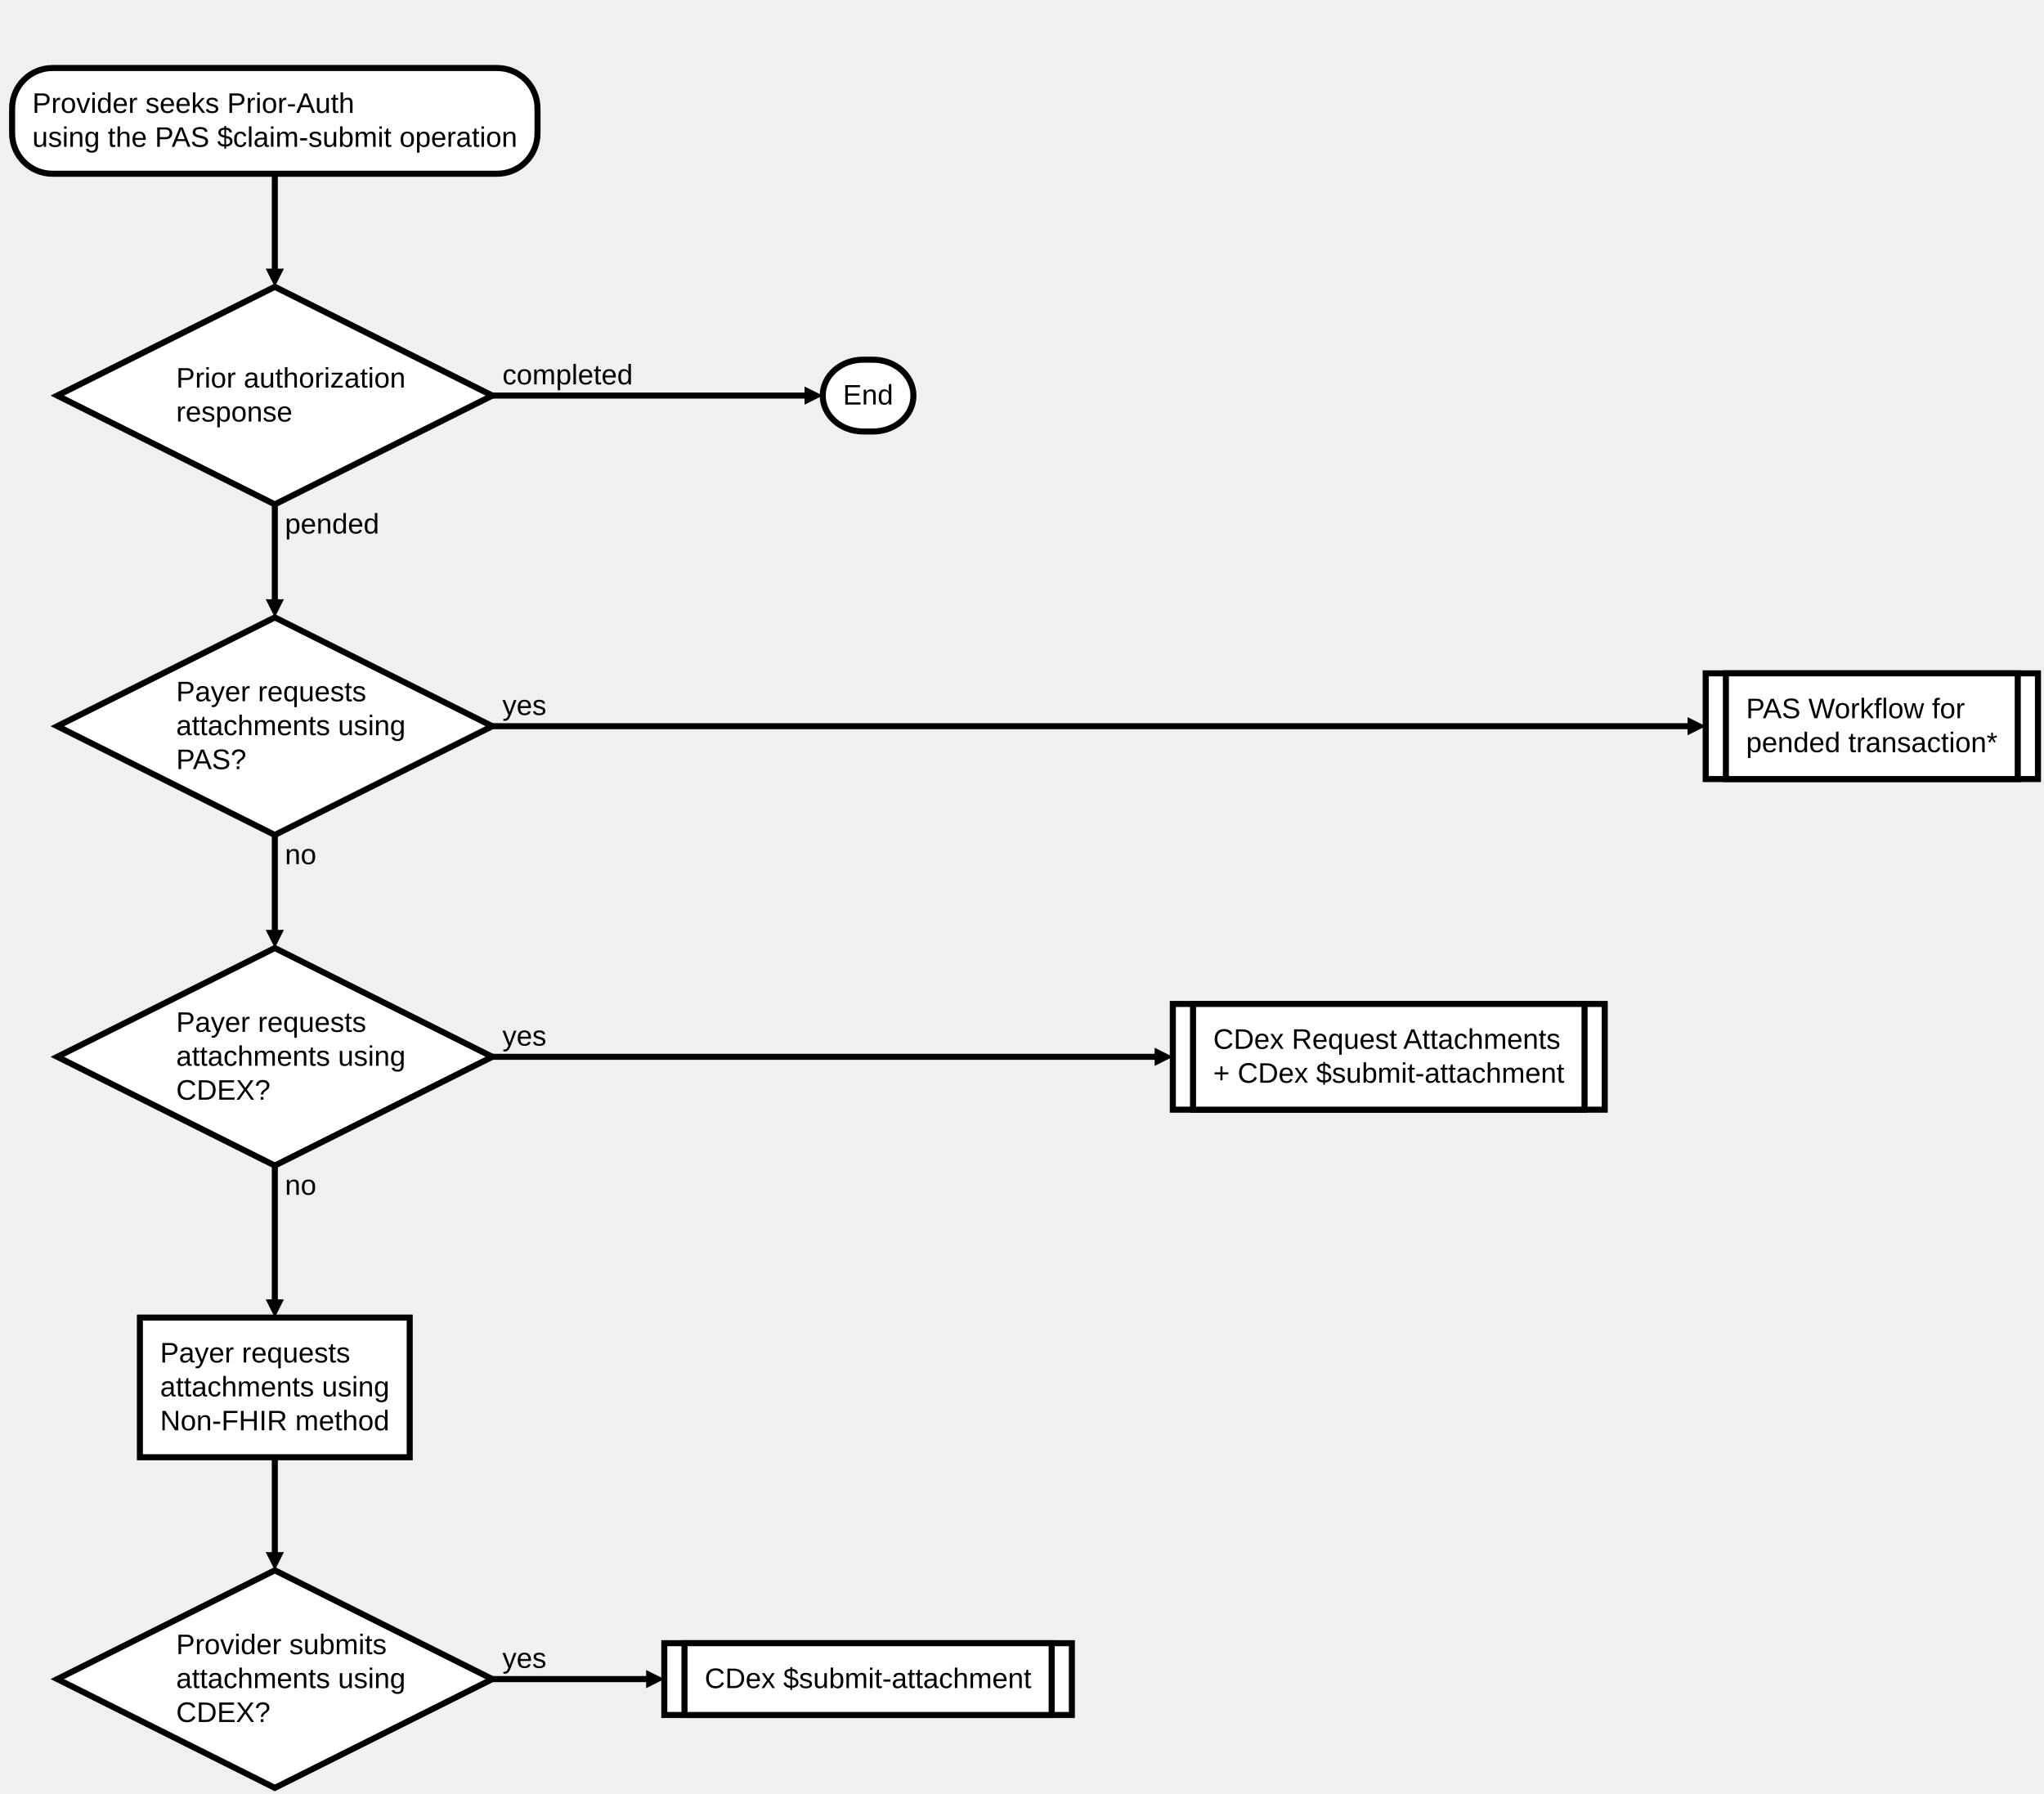
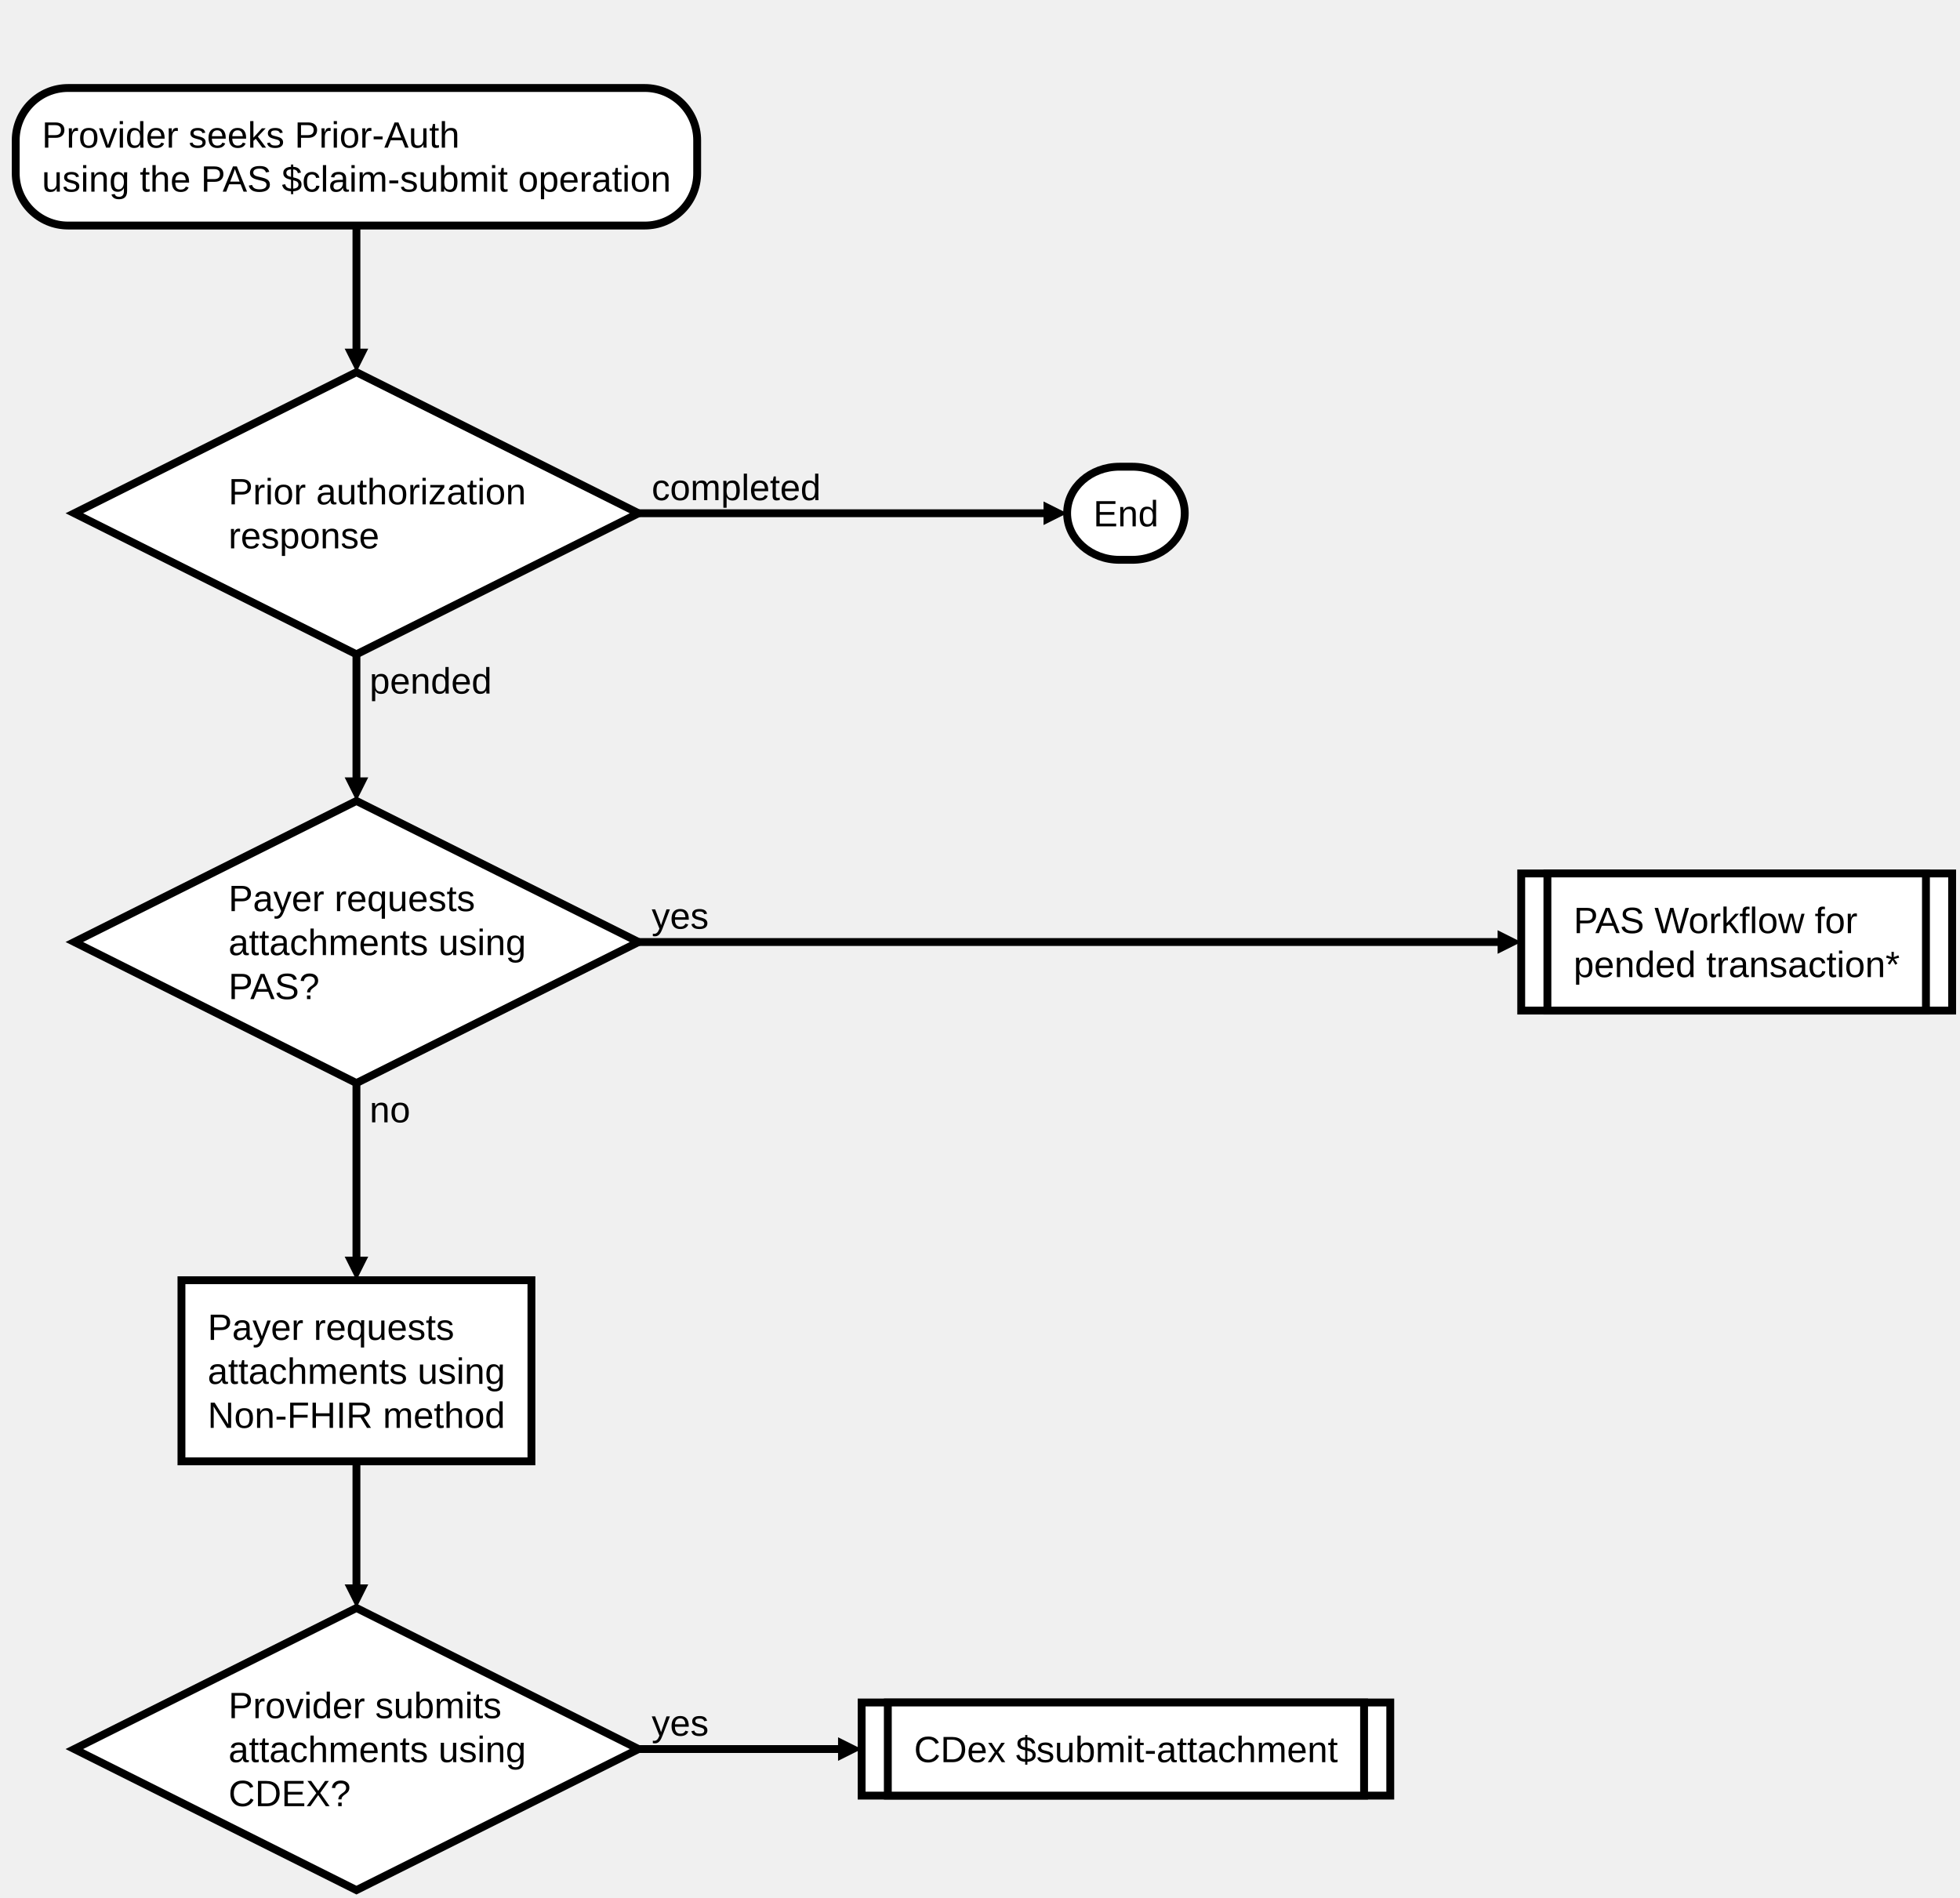
- <svg xmlns="http://www.w3.org/2000/svg" xmlns:xlink="http://www.w3.org/1999/xlink" height="888.362" version="1.1" width="1012.313" style="overflow: hidden; position: relative; left: -0.267px; top: -0.965px;" viewBox="0 0 1012.313 888.362" preserveAspectRatio="xMidYMid meet">
+ <svg xmlns="http://www.w3.org/2000/svg" xmlns:xlink="http://www.w3.org/1999/xlink" height="724.722" version="1.1" width="748.385" style="overflow: hidden; position: relative; left: -0.379px; top: -0.653px;" viewBox="0 0 748.385 724.722" preserveAspectRatio="xMidYMid meet">
  <defs style="-webkit-tap-highlight-color: rgba(0, 0, 0, 0);">
    <path stroke-linecap="round" d="M5,0 0,2.5 5,5z" id="raphael-marker-block" style="-webkit-tap-highlight-color: rgba(0, 0, 0, 0);" />
-     <marker id="raphael-marker-endblock33-objk1w0w" markerHeight="3" markerWidth="3" orient="auto" refX="1.5" refY="1.5" style="-webkit-tap-highlight-color: rgba(0, 0, 0, 0);">
+     <marker id="raphael-marker-endblock33-obj2y5yl" markerHeight="3" markerWidth="3" orient="auto" refX="1.5" refY="1.5" style="-webkit-tap-highlight-color: rgba(0, 0, 0, 0);">
      <use xlink:href="#raphael-marker-block" transform="rotate(180 1.5 1.5) scale(0.6,0.6)" stroke-width="1.667" fill="black" stroke="none" style="-webkit-tap-highlight-color: rgba(0, 0, 0, 0);" />
    </marker>
-     <marker id="raphael-marker-endblock33-obj63qwr" markerHeight="3" markerWidth="3" orient="auto" refX="1.5" refY="1.5" style="-webkit-tap-highlight-color: rgba(0, 0, 0, 0);">
+     <marker id="raphael-marker-endblock33-obj7ls3q" markerHeight="3" markerWidth="3" orient="auto" refX="1.5" refY="1.5" style="-webkit-tap-highlight-color: rgba(0, 0, 0, 0);">
      <use xlink:href="#raphael-marker-block" transform="rotate(180 1.5 1.5) scale(0.6,0.6)" stroke-width="1.667" fill="black" stroke="none" style="-webkit-tap-highlight-color: rgba(0, 0, 0, 0);" />
    </marker>
-     <marker id="raphael-marker-endblock33-objno4vv" markerHeight="3" markerWidth="3" orient="auto" refX="1.5" refY="1.5" style="-webkit-tap-highlight-color: rgba(0, 0, 0, 0);">
+     <marker id="raphael-marker-endblock33-obj9dr7e" markerHeight="3" markerWidth="3" orient="auto" refX="1.5" refY="1.5" style="-webkit-tap-highlight-color: rgba(0, 0, 0, 0);">
      <use xlink:href="#raphael-marker-block" transform="rotate(180 1.5 1.5) scale(0.6,0.6)" stroke-width="1.667" fill="black" stroke="none" style="-webkit-tap-highlight-color: rgba(0, 0, 0, 0);" />
    </marker>
-     <marker id="raphael-marker-endblock33-objc3kq5" markerHeight="3" markerWidth="3" orient="auto" refX="1.5" refY="1.5" style="-webkit-tap-highlight-color: rgba(0, 0, 0, 0);">
+     <marker id="raphael-marker-endblock33-objo70ho" markerHeight="3" markerWidth="3" orient="auto" refX="1.5" refY="1.5" style="-webkit-tap-highlight-color: rgba(0, 0, 0, 0);">
      <use xlink:href="#raphael-marker-block" transform="rotate(180 1.5 1.5) scale(0.6,0.6)" stroke-width="1.667" fill="black" stroke="none" style="-webkit-tap-highlight-color: rgba(0, 0, 0, 0);" />
    </marker>
-     <marker id="raphael-marker-endblock33-objgc4bc" markerHeight="3" markerWidth="3" orient="auto" refX="1.5" refY="1.5" style="-webkit-tap-highlight-color: rgba(0, 0, 0, 0);">
+     <marker id="raphael-marker-endblock33-objsn8h0" markerHeight="3" markerWidth="3" orient="auto" refX="1.5" refY="1.5" style="-webkit-tap-highlight-color: rgba(0, 0, 0, 0);">
      <use xlink:href="#raphael-marker-block" transform="rotate(180 1.5 1.5) scale(0.6,0.6)" stroke-width="1.667" fill="black" stroke="none" style="-webkit-tap-highlight-color: rgba(0, 0, 0, 0);" />
    </marker>
-     <marker id="raphael-marker-endblock33-objntgfn" markerHeight="3" markerWidth="3" orient="auto" refX="1.5" refY="1.5" style="-webkit-tap-highlight-color: rgba(0, 0, 0, 0);">
+     <marker id="raphael-marker-endblock33-obj3h32p" markerHeight="3" markerWidth="3" orient="auto" refX="1.5" refY="1.5" style="-webkit-tap-highlight-color: rgba(0, 0, 0, 0);">
      <use xlink:href="#raphael-marker-block" transform="rotate(180 1.5 1.5) scale(0.6,0.6)" stroke-width="1.667" fill="black" stroke="none" style="-webkit-tap-highlight-color: rgba(0, 0, 0, 0);" />
    </marker>
-     <marker id="raphael-marker-endblock33-objlubzw" markerHeight="3" markerWidth="3" orient="auto" refX="1.5" refY="1.5" style="-webkit-tap-highlight-color: rgba(0, 0, 0, 0);">
-       <use xlink:href="#raphael-marker-block" transform="rotate(180 1.5 1.5) scale(0.6,0.6)" stroke-width="1.667" fill="black" stroke="none" style="-webkit-tap-highlight-color: rgba(0, 0, 0, 0);" />
-     </marker>
-     <marker id="raphael-marker-endblock33-objpnmav" markerHeight="3" markerWidth="3" orient="auto" refX="1.5" refY="1.5" style="-webkit-tap-highlight-color: rgba(0, 0, 0, 0);">
-       <use xlink:href="#raphael-marker-block" transform="rotate(180 1.5 1.5) scale(0.6,0.6)" stroke-width="1.667" fill="black" stroke="none" style="-webkit-tap-highlight-color: rgba(0, 0, 0, 0);" />
-     </marker>
-     <marker id="raphael-marker-endblock33-objljle3" markerHeight="3" markerWidth="3" orient="auto" refX="1.5" refY="1.5" style="-webkit-tap-highlight-color: rgba(0, 0, 0, 0);">
+     <marker id="raphael-marker-endblock33-objmbwrb" markerHeight="3" markerWidth="3" orient="auto" refX="1.5" refY="1.5" style="-webkit-tap-highlight-color: rgba(0, 0, 0, 0);">
      <use xlink:href="#raphael-marker-block" transform="rotate(180 1.5 1.5) scale(0.6,0.6)" stroke-width="1.667" fill="black" stroke="none" style="-webkit-tap-highlight-color: rgba(0, 0, 0, 0);" />
    </marker>
  </defs>
-   <rect x="0" y="0" width="260.208" height="52.356" rx="20" ry="20" fill="#ffffff" stroke="#000000" style="-webkit-tap-highlight-color: rgba(0, 0, 0, 0);" stroke-width="3" class="flowchart" id="st" transform="matrix(1,0,0,1,6,33.6829)" />
-   <text style="-webkit-tap-highlight-color: rgba(0, 0, 0, 0); text-anchor: start; font-family: Arial; font-size: 14px;" x="10" y="26.178" text-anchor="start" font-family="&quot;Arial&quot;" font-size="14px" stroke="none" fill="#000000" id="stt" class="flowchartt" transform="matrix(1,0,0,1,6,33.6829)" stroke-width="1">
-     <tspan style="-webkit-tap-highlight-color: rgba(0, 0, 0, 0);" dy="-3.956">Provider seeks Prior-Auth</tspan>
+   <rect x="0" y="0" width="260.2" height="52.524" rx="20" ry="20" fill="#ffffff" stroke="#000000" style="-webkit-tap-highlight-color: rgba(0, 0, 0, 0);" stroke-width="3" class="flowchart" id="st" transform="matrix(1,0,0,1,6,33.5986)" />
+   <text style="-webkit-tap-highlight-color: rgba(0, 0, 0, 0); text-anchor: start; font-family: Arial; font-size: 14px;" x="10" y="26.262" text-anchor="start" font-family="&quot;Arial&quot;" font-size="14px" stroke="none" fill="#000000" id="stt" class="flowchartt" transform="matrix(1,0,0,1,6,33.5986)" stroke-width="1">
+     <tspan style="-webkit-tap-highlight-color: rgba(0, 0, 0, 0);" dy="-3.484">Provider seeks Prior-Auth</tspan>
    <tspan dy="16.8" x="10" style="-webkit-tap-highlight-color: rgba(0, 0, 0, 0);">using the PAS $claim-submit operation</tspan>
  </text>
-   <path style="-webkit-tap-highlight-color: rgba(0, 0, 0, 0);" fill="#ffffff" stroke="#000000" d="M53.861,26.93L0,53.861L107.721,107.721L215.443,53.861L107.721,0L0,53.861" stroke-width="3" id="cond1" class="flowchart" transform="matrix(1,0,0,1,28.3828,142.0385)" />
-   <text style="-webkit-tap-highlight-color: rgba(0, 0, 0, 0); text-anchor: start; font-family: Arial; font-size: 14px;" x="58.861" y="53.861" text-anchor="start" font-family="&quot;Arial&quot;" font-size="14px" stroke="none" fill="#000000" id="cond1t" class="flowchartt" transform="matrix(1,0,0,1,28.3828,142.0385)" stroke-width="1">
-     <tspan style="-webkit-tap-highlight-color: rgba(0, 0, 0, 0);" dy="-3.956">Prior authorization</tspan>
-     <tspan dy="16.8" x="58.861" style="-webkit-tap-highlight-color: rgba(0, 0, 0, 0);">response</tspan>
+   <path style="-webkit-tap-highlight-color: rgba(0, 0, 0, 0);" fill="#ffffff" stroke="#000000" d="M53.857,26.929L0,53.857L107.715,107.715L215.43,53.857L107.715,0L0,53.857" stroke-width="3" id="cond1" class="flowchart" transform="matrix(1,0,0,1,28.385,142.126)" />
+   <text style="-webkit-tap-highlight-color: rgba(0, 0, 0, 0); text-anchor: start; font-family: Arial; font-size: 14px;" x="58.857" y="53.857" text-anchor="start" font-family="&quot;Arial&quot;" font-size="14px" stroke="none" fill="#000000" id="cond1t" class="flowchartt" transform="matrix(1,0,0,1,28.385,142.126)" stroke-width="1">
+     <tspan style="-webkit-tap-highlight-color: rgba(0, 0, 0, 0);" dy="-3.402">Prior authorization</tspan>
+     <tspan dy="16.8" x="58.857" style="-webkit-tap-highlight-color: rgba(0, 0, 0, 0);">response</tspan>
  </text>
-   <rect x="0" y="0" width="44.913" height="35.556" rx="20" ry="20" fill="#ffffff" stroke="#000000" style="-webkit-tap-highlight-color: rgba(0, 0, 0, 0);" stroke-width="3" class="flowchart" id="e" transform="matrix(1,0,0,1,407.4731,178.1214)" />
-   <text style="-webkit-tap-highlight-color: rgba(0, 0, 0, 0); text-anchor: start; font-family: Arial; font-size: 14px;" x="10" y="17.778" text-anchor="start" font-family="&quot;Arial&quot;" font-size="14px" stroke="none" fill="#000000" id="et" class="flowchartt" transform="matrix(1,0,0,1,407.4731,178.1214)" stroke-width="1">
-     <tspan style="-webkit-tap-highlight-color: rgba(0, 0, 0, 0);" dy="4.444">End</tspan>
+   <rect x="0" y="0" width="44.913" height="35.556" rx="20" ry="20" fill="#ffffff" stroke="#000000" style="-webkit-tap-highlight-color: rgba(0, 0, 0, 0);" stroke-width="3" class="flowchart" id="e" transform="matrix(1,0,0,1,407.4579,178.2056)" />
+   <text style="-webkit-tap-highlight-color: rgba(0, 0, 0, 0); text-anchor: start; font-family: Arial; font-size: 14px;" x="10" y="17.778" text-anchor="start" font-family="&quot;Arial&quot;" font-size="14px" stroke="none" fill="#000000" id="et" class="flowchartt" transform="matrix(1,0,0,1,407.4579,178.2056)" stroke-width="1">
+     <tspan style="-webkit-tap-highlight-color: rgba(0, 0, 0, 0);" dy="5">End</tspan>
  </text>
-   <path style="-webkit-tap-highlight-color: rgba(0, 0, 0, 0);" fill="#ffffff" stroke="#000000" d="M53.861,26.93L0,53.861L107.721,107.721L215.443,53.861L107.721,0L0,53.861" stroke-width="3" id="cond2" class="flowchart" transform="matrix(1,0,0,1,28.3828,305.7598)" />
-   <text style="-webkit-tap-highlight-color: rgba(0, 0, 0, 0); text-anchor: start; font-family: Arial; font-size: 14px;" x="58.861" y="53.861" text-anchor="start" font-family="&quot;Arial&quot;" font-size="14px" stroke="none" fill="#000000" id="cond2t" class="flowchartt" transform="matrix(1,0,0,1,28.3828,305.7598)" stroke-width="1">
-     <tspan style="-webkit-tap-highlight-color: rgba(0, 0, 0, 0);" dy="-12.356">Payer requests</tspan>
+   <path style="-webkit-tap-highlight-color: rgba(0, 0, 0, 0);" fill="#ffffff" stroke="#000000" d="M53.861,26.93L0,53.861L107.721,107.721L215.443,53.861L107.721,0L0,53.861" stroke-width="3" id="cond2" class="flowchart" transform="matrix(1,0,0,1,28.3785,305.8408)" />
+   <text style="-webkit-tap-highlight-color: rgba(0, 0, 0, 0); text-anchor: start; font-family: Arial; font-size: 14px;" x="58.861" y="53.861" text-anchor="start" font-family="&quot;Arial&quot;" font-size="14px" stroke="none" fill="#000000" id="cond2t" class="flowchartt" transform="matrix(1,0,0,1,28.3785,305.8408)" stroke-width="1">
+     <tspan style="-webkit-tap-highlight-color: rgba(0, 0, 0, 0);" dy="-11.8">Payer requests</tspan>
    <tspan dy="16.8" x="58.861" style="-webkit-tap-highlight-color: rgba(0, 0, 0, 0);">attachments using</tspan>
    <tspan dy="16.8" x="58.861" style="-webkit-tap-highlight-color: rgba(0, 0, 0, 0);">PAS?</tspan>
  </text>
-   <rect x="0" y="0" width="164.549" height="52.356" rx="0" ry="0" fill="#ffffff" stroke="#000000" style="-webkit-tap-highlight-color: rgba(0, 0, 0, 0);" stroke-width="3" class="flowchart" id="sr1" transform="matrix(1,0,0,1,844.7648,333.4427)" />
-   <rect x="10" y="0" width="144.549" height="52.356" rx="0" ry="0" fill="#ffffff" stroke="#000000" style="-webkit-tap-highlight-color: rgba(0, 0, 0, 0);" stroke-width="3" id="sr1i" transform="matrix(1,0,0,1,844.7648,333.4427)" />
-   <text style="-webkit-tap-highlight-color: rgba(0, 0, 0, 0); text-anchor: start; font-family: Arial; font-size: 14px;" x="20" y="26.178" text-anchor="start" font-family="&quot;Arial&quot;" font-size="14px" stroke="none" fill="#000000" id="sr1t" class="flowchartt" transform="matrix(1,0,0,1,844.7648,333.4427)" stroke-width="1">
-     <tspan style="-webkit-tap-highlight-color: rgba(0, 0, 0, 0);" dy="-3.956">PAS Workflow for </tspan>
+   <rect x="0" y="0" width="164.54" height="52.36" rx="0" ry="0" fill="#ffffff" stroke="#000000" style="-webkit-tap-highlight-color: rgba(0, 0, 0, 0);" stroke-width="3" class="flowchart" id="sr1" transform="matrix(1,0,0,1,580.8455,333.5215)" />
+   <rect x="10" y="0" width="144.54" height="52.36" rx="0" ry="0" fill="#ffffff" stroke="#000000" style="-webkit-tap-highlight-color: rgba(0, 0, 0, 0);" stroke-width="3" id="sr1i" transform="matrix(1,0,0,1,580.8455,333.5215)" />
+   <text style="-webkit-tap-highlight-color: rgba(0, 0, 0, 0); text-anchor: start; font-family: Arial; font-size: 14px;" x="20" y="26.18" text-anchor="start" font-family="&quot;Arial&quot;" font-size="14px" stroke="none" fill="#000000" id="sr1t" class="flowchartt" transform="matrix(1,0,0,1,580.8455,333.5215)" stroke-width="1">
+     <tspan style="-webkit-tap-highlight-color: rgba(0, 0, 0, 0);" dy="-3.402">PAS Workflow for </tspan>
    <tspan dy="16.8" x="20" style="-webkit-tap-highlight-color: rgba(0, 0, 0, 0);">pended transaction*</tspan>
  </text>
-   <path style="-webkit-tap-highlight-color: rgba(0, 0, 0, 0);" fill="#ffffff" stroke="#000000" d="M53.861,26.93L0,53.861L107.721,107.721L215.443,53.861L107.721,0L0,53.861" stroke-width="3" id="cond3" class="flowchart" transform="matrix(1,0,0,1,28.3828,469.4812)" />
-   <text style="-webkit-tap-highlight-color: rgba(0, 0, 0, 0); text-anchor: start; font-family: Arial; font-size: 14px;" x="58.861" y="53.861" text-anchor="start" font-family="&quot;Arial&quot;" font-size="14px" stroke="none" fill="#000000" id="cond3t" class="flowchartt" transform="matrix(1,0,0,1,28.3828,469.4812)" stroke-width="1">
-     <tspan style="-webkit-tap-highlight-color: rgba(0, 0, 0, 0);" dy="-12.356">Payer requests</tspan>
+   <rect x="0" y="0" width="133.628" height="69.156" rx="0" ry="0" fill="#ffffff" stroke="#000000" style="-webkit-tap-highlight-color: rgba(0, 0, 0, 0);" stroke-width="3" class="flowchart" id="op1" transform="matrix(1,0,0,1,69.2856,488.8451)" />
+   <text style="-webkit-tap-highlight-color: rgba(0, 0, 0, 0); text-anchor: start; font-family: Arial; font-size: 14px;" x="10" y="34.578" text-anchor="start" font-family="&quot;Arial&quot;" font-size="14px" stroke="none" fill="#000000" id="op1t" class="flowchartt" transform="matrix(1,0,0,1,69.2856,488.8451)" stroke-width="1">
+     <tspan style="-webkit-tap-highlight-color: rgba(0, 0, 0, 0);" dy="-11.8">Payer requests</tspan>
+     <tspan dy="16.8" x="10" style="-webkit-tap-highlight-color: rgba(0, 0, 0, 0);">attachments using</tspan>
+     <tspan dy="16.8" x="10" style="-webkit-tap-highlight-color: rgba(0, 0, 0, 0);">Non-FHIR method</tspan>
+   </text>
+   <path style="-webkit-tap-highlight-color: rgba(0, 0, 0, 0);" fill="#ffffff" stroke="#000000" d="M53.861,26.93L0,53.861L107.721,107.721L215.443,53.861L107.721,0L0,53.861" stroke-width="3" id="cond4" class="flowchart" transform="matrix(1,0,0,1,28.3785,614.0006)" />
+   <text style="-webkit-tap-highlight-color: rgba(0, 0, 0, 0); text-anchor: start; font-family: Arial; font-size: 14px;" x="58.861" y="53.861" text-anchor="start" font-family="&quot;Arial&quot;" font-size="14px" stroke="none" fill="#000000" id="cond4t" class="flowchartt" transform="matrix(1,0,0,1,28.3785,614.0006)" stroke-width="1">
+     <tspan style="-webkit-tap-highlight-color: rgba(0, 0, 0, 0);" dy="-11.8">Provider submits</tspan>
    <tspan dy="16.8" x="58.861" style="-webkit-tap-highlight-color: rgba(0, 0, 0, 0);">attachments using</tspan>
    <tspan dy="16.8" x="58.861" style="-webkit-tap-highlight-color: rgba(0, 0, 0, 0);">CDEX?</tspan>
  </text>
-   <rect x="0" y="0" width="213.906" height="52.356" rx="0" ry="0" fill="#ffffff" stroke="#000000" style="-webkit-tap-highlight-color: rgba(0, 0, 0, 0);" stroke-width="3" class="flowchart" id="sr2" transform="matrix(1,0,0,1,580.8585,497.1641)" />
-   <rect x="10" y="0" width="193.906" height="52.356" rx="0" ry="0" fill="#ffffff" stroke="#000000" style="-webkit-tap-highlight-color: rgba(0, 0, 0, 0);" stroke-width="3" id="sr2i" transform="matrix(1,0,0,1,580.8585,497.1641)" />
-   <text style="-webkit-tap-highlight-color: rgba(0, 0, 0, 0); text-anchor: start; font-family: Arial; font-size: 14px;" x="20" y="26.178" text-anchor="start" font-family="&quot;Arial&quot;" font-size="14px" stroke="none" fill="#000000" id="sr2t" class="flowchartt" transform="matrix(1,0,0,1,580.8585,497.1641)" stroke-width="1">
-     <tspan style="-webkit-tap-highlight-color: rgba(0, 0, 0, 0);" dy="-3.956">CDex Request Attachments</tspan>
-     <tspan dy="16.8" x="20" style="-webkit-tap-highlight-color: rgba(0, 0, 0, 0);">+ CDex $submit-attachment</tspan>
+   <rect x="0" y="0" width="201.849" height="35.556" rx="0" ry="0" fill="#ffffff" stroke="#000000" style="-webkit-tap-highlight-color: rgba(0, 0, 0, 0);" stroke-width="3" class="flowchart" id="sr5" transform="matrix(1,0,0,1,328.9965,650.0835)" />
+   <rect x="10" y="0" width="181.849" height="35.556" rx="0" ry="0" fill="#ffffff" stroke="#000000" style="-webkit-tap-highlight-color: rgba(0, 0, 0, 0);" stroke-width="3" id="sr5i" transform="matrix(1,0,0,1,328.9965,650.0835)" />
+   <text style="-webkit-tap-highlight-color: rgba(0, 0, 0, 0); text-anchor: start; font-family: Arial; font-size: 14px;" x="20" y="17.778" text-anchor="start" font-family="&quot;Arial&quot;" font-size="14px" stroke="none" fill="#000000" id="sr5t" class="flowchartt" transform="matrix(1,0,0,1,328.9965,650.0835)" stroke-width="1">
+     <tspan style="-webkit-tap-highlight-color: rgba(0, 0, 0, 0);" dy="5">CDex $submit-attachment</tspan>
  </text>
-   <rect x="0" y="0" width="133.628" height="69.156" rx="0" ry="0" fill="#ffffff" stroke="#000000" style="-webkit-tap-highlight-color: rgba(0, 0, 0, 0);" stroke-width="3" class="flowchart" id="op1" transform="matrix(1,0,0,1,69.2899,652.4854)" />
-   <text style="-webkit-tap-highlight-color: rgba(0, 0, 0, 0); text-anchor: start; font-family: Arial; font-size: 14px;" x="10" y="34.578" text-anchor="start" font-family="&quot;Arial&quot;" font-size="14px" stroke="none" fill="#000000" id="op1t" class="flowchartt" transform="matrix(1,0,0,1,69.2899,652.4854)" stroke-width="1">
-     <tspan style="-webkit-tap-highlight-color: rgba(0, 0, 0, 0);" dy="-12.356">Payer requests</tspan>
-     <tspan dy="16.8" x="10" style="-webkit-tap-highlight-color: rgba(0, 0, 0, 0);">attachments using</tspan>
-     <tspan dy="16.8" x="10" style="-webkit-tap-highlight-color: rgba(0, 0, 0, 0);">Non-FHIR method</tspan>
+   <path style="-webkit-tap-highlight-color: rgba(0, 0, 0, 0);" fill="none" stroke="#000000" d="M136.1,86.123C136.1,86.123,136.1,124.326,136.1,137.626" stroke-width="3" marker-end="url(#raphael-marker-endblock33-obj2y5yl)" />
+   <path style="-webkit-tap-highlight-color: rgba(0, 0, 0, 0);" fill="none" stroke="#000000" d="M243.815,195.983C243.815,195.983,376.625,195.983,402.953,195.983" stroke-width="3" marker-end="url(#raphael-marker-endblock33-obj7ls3q)" />
+   <text style="-webkit-tap-highlight-color: rgba(0, 0, 0, 0); text-anchor: start; font-family: Arial; font-size: 14px;" x="248.815" y="185.983" text-anchor="start" font-family="&quot;Arial&quot;" font-size="14px" stroke="none" fill="#000000" stroke-width="1">
+     <tspan style="-webkit-tap-highlight-color: rgba(0, 0, 0, 0);" dy="4.998">completed</tspan>
  </text>
-   <path style="-webkit-tap-highlight-color: rgba(0, 0, 0, 0);" fill="#ffffff" stroke="#000000" d="M53.861,26.93L0,53.861L107.721,107.721L215.443,53.861L107.721,0L0,53.861" stroke-width="3" id="cond4" class="flowchart" transform="matrix(1,0,0,1,28.3828,777.641)" />
-   <text style="-webkit-tap-highlight-color: rgba(0, 0, 0, 0); text-anchor: start; font-family: Arial; font-size: 14px;" x="58.861" y="53.861" text-anchor="start" font-family="&quot;Arial&quot;" font-size="14px" stroke="none" fill="#000000" id="cond4t" class="flowchartt" transform="matrix(1,0,0,1,28.3828,777.641)" stroke-width="1">
-     <tspan style="-webkit-tap-highlight-color: rgba(0, 0, 0, 0);" dy="-12.356">Provider submits</tspan>
-     <tspan dy="16.8" x="58.861" style="-webkit-tap-highlight-color: rgba(0, 0, 0, 0);">attachments using</tspan>
-     <tspan dy="16.8" x="58.861" style="-webkit-tap-highlight-color: rgba(0, 0, 0, 0);">CDEX?</tspan>
+   <path style="-webkit-tap-highlight-color: rgba(0, 0, 0, 0);" fill="none" stroke="#000000" d="M136.1,249.841C136.1,249.841,136.1,288.042,136.1,301.341" stroke-width="3" marker-end="url(#raphael-marker-endblock33-obj9dr7e)" />
+   <text style="-webkit-tap-highlight-color: rgba(0, 0, 0, 0); text-anchor: start; font-family: Arial; font-size: 14px;" x="141.1" y="259.841" text-anchor="start" font-family="&quot;Arial&quot;" font-size="14px" stroke="none" fill="#000000" stroke-width="1">
+     <tspan style="-webkit-tap-highlight-color: rgba(0, 0, 0, 0);" dy="4.998">pended</tspan>
  </text>
-   <rect x="0" y="0" width="201.858" height="35.556" rx="0" ry="0" fill="#ffffff" stroke="#000000" style="-webkit-tap-highlight-color: rgba(0, 0, 0, 0);" stroke-width="3" class="flowchart" id="sr5" transform="matrix(1,0,0,1,329.0009,813.7239)" />
-   <rect x="10" y="0" width="181.858" height="35.556" rx="0" ry="0" fill="#ffffff" stroke="#000000" style="-webkit-tap-highlight-color: rgba(0, 0, 0, 0);" stroke-width="3" id="sr5i" transform="matrix(1,0,0,1,329.0009,813.7239)" />
-   <text style="-webkit-tap-highlight-color: rgba(0, 0, 0, 0); text-anchor: start; font-family: Arial; font-size: 14px;" x="20" y="17.778" text-anchor="start" font-family="&quot;Arial&quot;" font-size="14px" stroke="none" fill="#000000" id="sr5t" class="flowchartt" transform="matrix(1,0,0,1,329.0009,813.7239)" stroke-width="1">
-     <tspan style="-webkit-tap-highlight-color: rgba(0, 0, 0, 0);" dy="4.444">CDex $submit-attachment</tspan>
+   <path style="-webkit-tap-highlight-color: rgba(0, 0, 0, 0);" fill="none" stroke="#000000" d="M243.821,359.701C243.821,359.701,536.343,359.701,576.336,359.701" stroke-width="3" marker-end="url(#raphael-marker-endblock33-objo70ho)" />
+   <text style="-webkit-tap-highlight-color: rgba(0, 0, 0, 0); text-anchor: start; font-family: Arial; font-size: 14px;" x="248.821" y="349.701" text-anchor="start" font-family="&quot;Arial&quot;" font-size="14px" stroke="none" fill="#000000" stroke-width="1">
+     <tspan style="-webkit-tap-highlight-color: rgba(0, 0, 0, 0);" dy="4.916">yes</tspan>
  </text>
-   <path style="-webkit-tap-highlight-color: rgba(0, 0, 0, 0);" fill="none" stroke="#000000" d="M136.104,86.038C136.104,86.038,136.104,124.239,136.104,137.539" stroke-width="3" marker-end="url(#raphael-marker-endblock33-objk1w0w)" />
-   <path style="-webkit-tap-highlight-color: rgba(0, 0, 0, 0);" fill="none" stroke="#000000" d="M243.826,195.899C243.826,195.899,376.639,195.899,402.968,195.899" stroke-width="3" marker-end="url(#raphael-marker-endblock33-obj63qwr)" />
-   <text style="-webkit-tap-highlight-color: rgba(0, 0, 0, 0); text-anchor: start; font-family: Arial; font-size: 14px;" x="248.826" y="185.899" text-anchor="start" font-family="&quot;Arial&quot;" font-size="14px" stroke="none" fill="#000000" stroke-width="1">
-     <tspan style="-webkit-tap-highlight-color: rgba(0, 0, 0, 0);" dy="4.444">completed</tspan>
+   <path style="-webkit-tap-highlight-color: rgba(0, 0, 0, 0);" fill="none" stroke="#000000" d="M136.1,413.562C136.1,413.562,136.1,468.123,136.1,484.347" stroke-width="3" marker-end="url(#raphael-marker-endblock33-objsn8h0)" />
+   <text style="-webkit-tap-highlight-color: rgba(0, 0, 0, 0); text-anchor: start; font-family: Arial; font-size: 14px;" x="141.1" y="423.562" text-anchor="start" font-family="&quot;Arial&quot;" font-size="14px" stroke="none" fill="#000000" stroke-width="1">
+     <tspan style="-webkit-tap-highlight-color: rgba(0, 0, 0, 0);" dy="5">no</tspan>
  </text>
-   <path style="-webkit-tap-highlight-color: rgba(0, 0, 0, 0);" fill="none" stroke="#000000" d="M136.104,249.76C136.104,249.76,136.104,287.961,136.104,301.26" stroke-width="3" marker-end="url(#raphael-marker-endblock33-objno4vv)" />
-   <text style="-webkit-tap-highlight-color: rgba(0, 0, 0, 0); text-anchor: start; font-family: Arial; font-size: 14px;" x="141.104" y="259.76" text-anchor="start" font-family="&quot;Arial&quot;" font-size="14px" stroke="none" fill="#000000" stroke-width="1">
-     <tspan style="-webkit-tap-highlight-color: rgba(0, 0, 0, 0);" dy="4.444">pended</tspan>
-   </text>
-   <path style="-webkit-tap-highlight-color: rgba(0, 0, 0, 0);" fill="none" stroke="#000000" d="M243.826,359.62C243.826,359.62,785.282,359.62,840.273,359.62" stroke-width="3" marker-end="url(#raphael-marker-endblock33-objc3kq5)" />
-   <text style="-webkit-tap-highlight-color: rgba(0, 0, 0, 0); text-anchor: start; font-family: Arial; font-size: 14px;" x="248.826" y="349.62" text-anchor="start" font-family="&quot;Arial&quot;" font-size="14px" stroke="none" fill="#000000" stroke-width="1">
-     <tspan style="-webkit-tap-highlight-color: rgba(0, 0, 0, 0);" dy="4.444">yes</tspan>
-   </text>
-   <path style="-webkit-tap-highlight-color: rgba(0, 0, 0, 0);" fill="none" stroke="#000000" d="M136.104,413.481C136.104,413.481,136.104,451.682,136.104,464.981" stroke-width="3" marker-end="url(#raphael-marker-endblock33-objgc4bc)" />
-   <text style="-webkit-tap-highlight-color: rgba(0, 0, 0, 0); text-anchor: start; font-family: Arial; font-size: 14px;" x="141.104" y="423.481" text-anchor="start" font-family="&quot;Arial&quot;" font-size="14px" stroke="none" fill="#000000" stroke-width="1">
-     <tspan style="-webkit-tap-highlight-color: rgba(0, 0, 0, 0);" dy="4.444">no</tspan>
-   </text>
-   <path style="-webkit-tap-highlight-color: rgba(0, 0, 0, 0);" fill="none" stroke="#000000" d="M243.826,523.342C243.826,523.342,536.355,523.342,576.349,523.342" stroke-width="3" marker-end="url(#raphael-marker-endblock33-objntgfn)" />
-   <text style="-webkit-tap-highlight-color: rgba(0, 0, 0, 0); text-anchor: start; font-family: Arial; font-size: 14px;" x="248.826" y="513.342" text-anchor="start" font-family="&quot;Arial&quot;" font-size="14px" stroke="none" fill="#000000" stroke-width="1">
-     <tspan style="-webkit-tap-highlight-color: rgba(0, 0, 0, 0);" dy="4.444">yes</tspan>
-   </text>
-   <path style="-webkit-tap-highlight-color: rgba(0, 0, 0, 0);" fill="none" stroke="#000000" d="M136.104,577.203C136.104,577.203,136.104,631.763,136.104,647.988" stroke-width="3" marker-end="url(#raphael-marker-endblock33-objlubzw)" />
-   <text style="-webkit-tap-highlight-color: rgba(0, 0, 0, 0); text-anchor: start; font-family: Arial; font-size: 14px;" x="141.104" y="587.203" text-anchor="start" font-family="&quot;Arial&quot;" font-size="14px" stroke="none" fill="#000000" stroke-width="1">
-     <tspan style="-webkit-tap-highlight-color: rgba(0, 0, 0, 0);" dy="4.444">no</tspan>
-   </text>
-   <path style="-webkit-tap-highlight-color: rgba(0, 0, 0, 0);" fill="none" stroke="#000000" d="M136.104,721.641C136.104,721.641,136.104,759.842,136.104,773.141" stroke-width="3" marker-end="url(#raphael-marker-endblock33-objpnmav)" />
-   <path style="-webkit-tap-highlight-color: rgba(0, 0, 0, 0);" fill="none" stroke="#000000" d="M243.826,831.502C243.826,831.502,306.909,831.502,324.497,831.502" stroke-width="3" marker-end="url(#raphael-marker-endblock33-objljle3)" />
-   <text style="-webkit-tap-highlight-color: rgba(0, 0, 0, 0); text-anchor: start; font-family: Arial; font-size: 14px;" x="248.826" y="821.502" text-anchor="start" font-family="&quot;Arial&quot;" font-size="14px" stroke="none" fill="#000000" stroke-width="1">
-     <tspan style="-webkit-tap-highlight-color: rgba(0, 0, 0, 0);" dy="4.444">yes</tspan>
+   <path style="-webkit-tap-highlight-color: rgba(0, 0, 0, 0);" fill="none" stroke="#000000" d="M136.1,558.001C136.1,558.001,136.1,596.201,136.1,609.501" stroke-width="3" marker-end="url(#raphael-marker-endblock33-obj3h32p)" />
+   <path style="-webkit-tap-highlight-color: rgba(0, 0, 0, 0);" fill="none" stroke="#000000" d="M243.821,667.861C243.821,667.861,306.904,667.861,324.492,667.861" stroke-width="3" marker-end="url(#raphael-marker-endblock33-objmbwrb)" />
+   <text style="-webkit-tap-highlight-color: rgba(0, 0, 0, 0); text-anchor: start; font-family: Arial; font-size: 14px;" x="248.821" y="657.861" text-anchor="start" font-family="&quot;Arial&quot;" font-size="14px" stroke="none" fill="#000000" stroke-width="1">
+     <tspan style="-webkit-tap-highlight-color: rgba(0, 0, 0, 0);" dy="4.916">yes</tspan>
  </text>
</svg>
